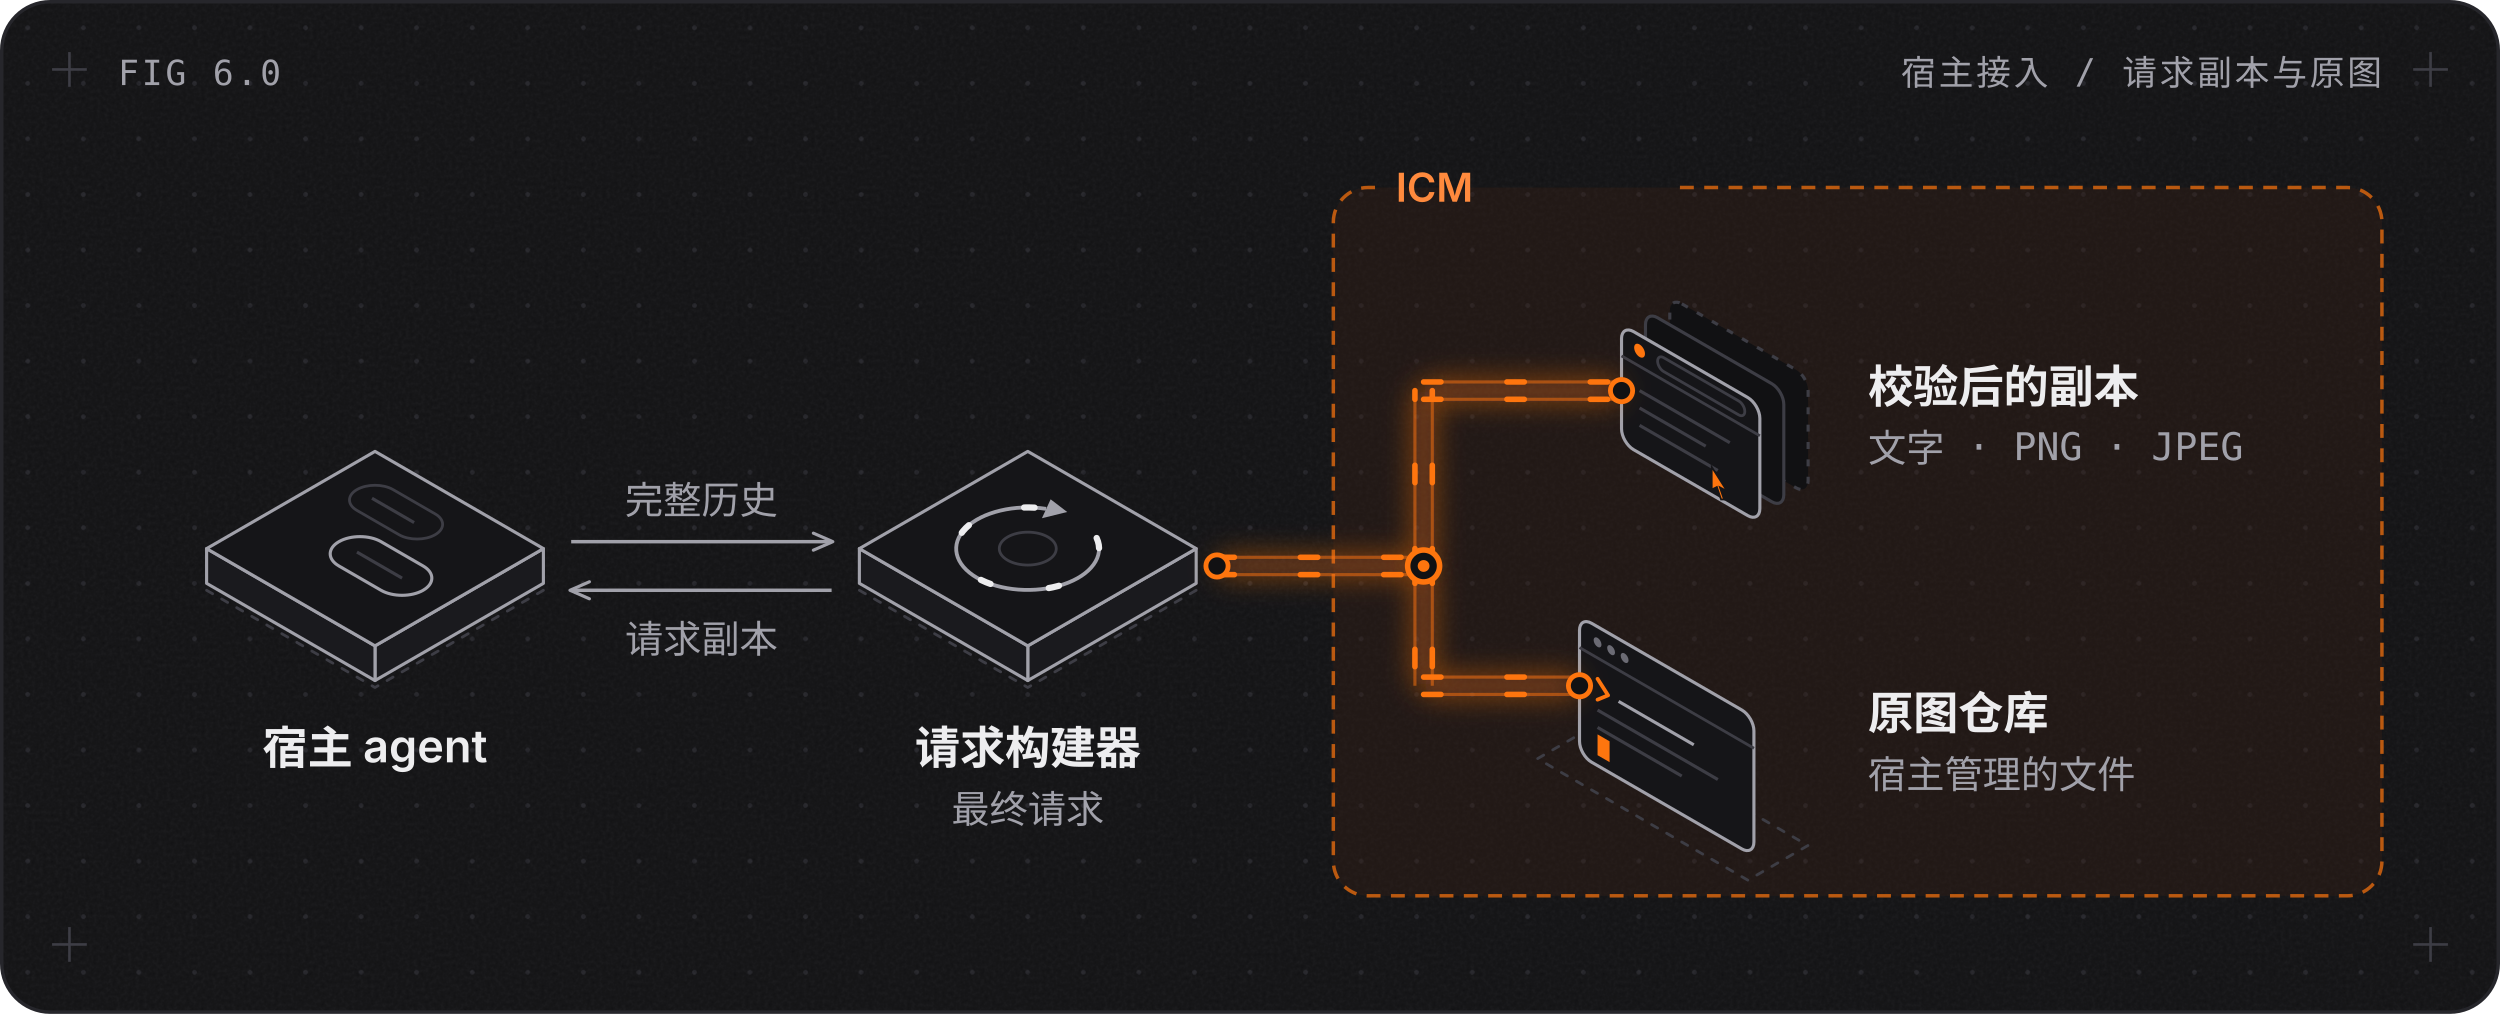
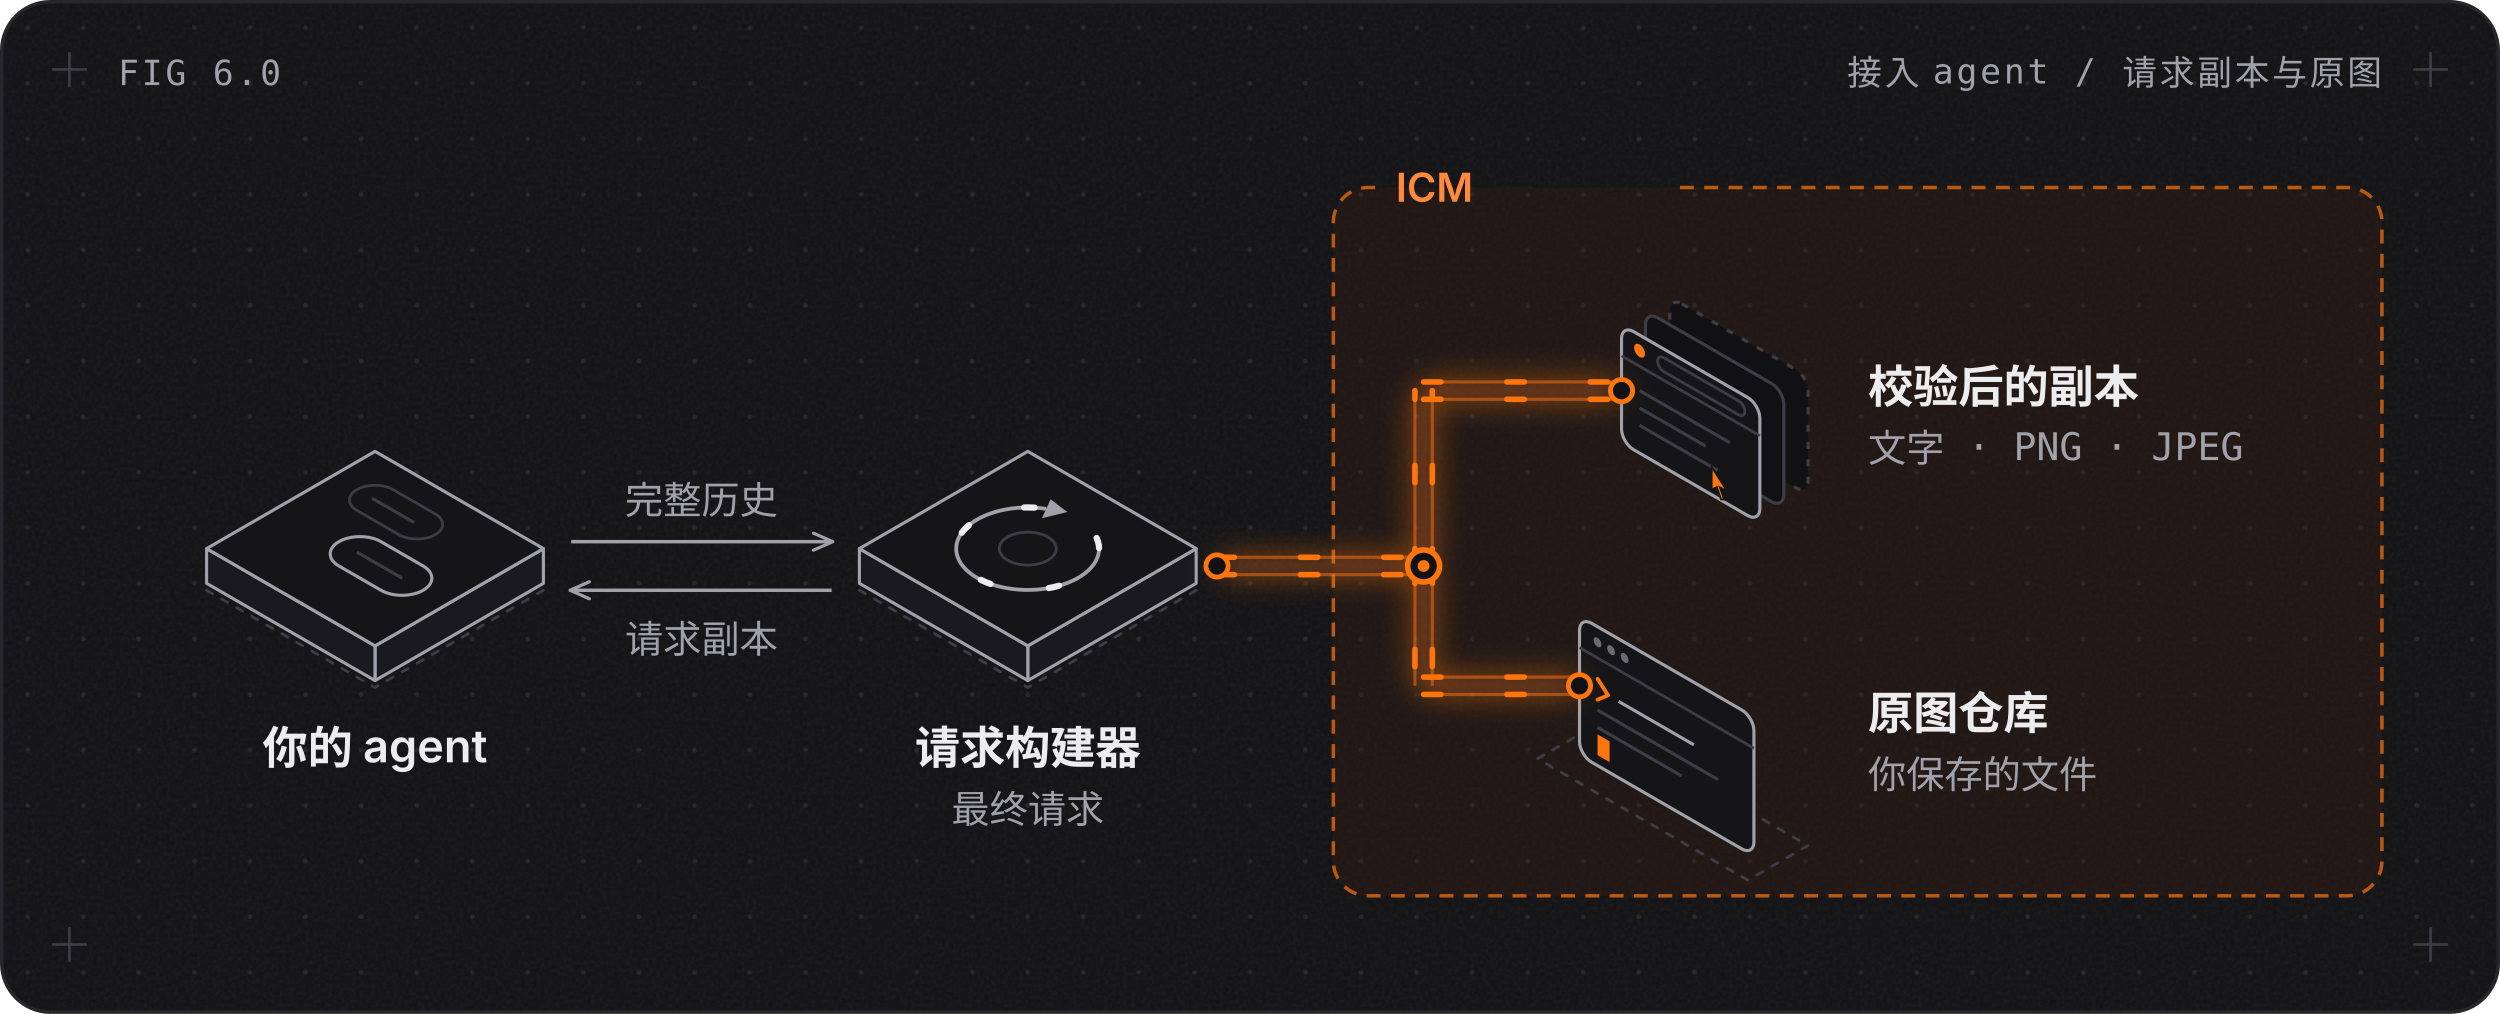
<svg xmlns="http://www.w3.org/2000/svg" viewBox="0 0 720 292" width="720" height="292" role="img" aria-labelledby="t d" fill="none">
  <style>.s{font-family:Geist, Inter, -apple-system, BlinkMacSystemFont, 'Segoe UI', Helvetica, Arial, sans-serif}.m{font-family:'Geist Mono', ui-monospace, SFMono-Regular, Menlo, monospace}text{font-kerning:normal}@keyframes fl{to{stroke-dashoffset:-24}}@keyframes spin{to{stroke-dashoffset:-20}}@keyframes blink{0%,49%{fill-opacity:1}50%,100%{fill-opacity:0}}@keyframes live{0%,100%{fill-opacity:1}50%{fill-opacity:.25}}@media (prefers-reduced-motion:no-preference){.pk{animation:fl 1.2s linear infinite}.rv{animation-direction:reverse}.spin{animation:spin 1.6s linear infinite}.blink{animation:blink 1.1s steps(1) infinite}.live{animation:live 1.8s ease-in-out infinite}}</style>
  <defs>
    <pattern id="dots" width="16" height="16" patternUnits="userSpaceOnUse">
      <circle cx="8" cy="8" r="0.7" fill="#232328" />
    </pattern>
    <filter id="grain" x="0" y="0" width="100%" height="100%">
      <feTurbulence type="fractalNoise" baseFrequency="0.9" numOctaves="2" seed="7" stitchTiles="stitch" />
      <feColorMatrix values="0 0 0 0 0.5  0 0 0 0 0.5  0 0 0 0 0.5  0 0 0 0.07 0" />
    </filter>
    <clipPath id="card">
      <rect x="0.5" y="0.5" width="719" height="291" rx="14" />
    </clipPath>
    <marker id="ah" viewBox="0 0 10 10" refX="8.5" refY="5" markerWidth="7" markerHeight="7" orient="auto-start-reverse">
      <path d="M1 1.5 L9 5 L1 8.5" stroke="#A1A1AA" stroke-width="1.3" fill="none" stroke-linejoin="round" stroke-linecap="round" />
    </marker>
    <filter id="glow" filterUnits="userSpaceOnUse" x="0" y="0" width="720" height="292">
      <feGaussianBlur stdDeviation="4" />
    </filter>
  </defs>
  <rect x="0.5" y="0.5" width="719" height="291" rx="14" fill="#111113" />
  <g clip-path="url(#card)">
    <rect width="720" height="292" fill="url(#dots)" />
    <rect width="720" height="292" filter="url(#grain)" />
  </g>
  <rect x="0.5" y="0.5" width="719" height="291" rx="14" fill="none" stroke="#26262B" />
  <path d="M15 20h10M20 15v10" stroke="#3D3D45" stroke-width="0.75" />
  <path d="M695 20h10M700 15v10" stroke="#3D3D45" stroke-width="0.75" />
  <path d="M15 272h10M20 267v10" stroke="#3D3D45" stroke-width="0.75" />
  <path d="M695 272h10M700 267v10" stroke="#3D3D45" stroke-width="0.75" />
  <text x="34.0" y="24.5" font-size="10" fill="#A1A1AA" letter-spacing="0.08em" class="m">FIG 6.0</text>
-   <text x="686.0" y="24.5" font-size="10" fill="#A1A1AA" text-anchor="end" letter-spacing="0.08em" class="m">宿主接入 / 请求副本与原图</text>
+   <text x="686.0" y="24.5" font-size="10" fill="#A1A1AA" text-anchor="end" letter-spacing="0.08em" class="m">接入 agent / 请求副本与原图</text>
  <polyline points="59.5,170.0 108.0,198.0 156.5,170.0" stroke="#3D3D45" stroke-width="0.8" stroke-dasharray="2 3" stroke-linejoin="round" stroke-linecap="round" />
  <polygon points="156.5,158.0 108.0,186.0 108.0,196.0 156.5,168.0" fill="#1A1A1E" stroke="#A1A1AA" stroke-width="0.9" stroke-linejoin="round" stroke-linecap="round" />
  <polygon points="59.5,158.0 108.0,186.0 108.0,196.0 59.5,168.0" fill="#1A1A1E" stroke="#A1A1AA" stroke-width="0.9" stroke-linejoin="round" stroke-linecap="round" />
  <polygon points="108.0,130.0 156.5,158.0 108.0,186.0 59.5,158.0" fill="#151518" stroke="#A1A1AA" stroke-width="0.9" stroke-linejoin="round" stroke-linecap="round" />
  <g transform="matrix(0.866,0.5,-0.866,0.5,108.0,130.0)">
    <rect x="8.0" y="8.0" width="26.0" height="12.0" rx="6.0" stroke="#3D3D45" stroke-width="0.8" vector-effect="non-scaling-stroke" />
    <rect x="20.0" y="25.0" width="28.0" height="14.0" rx="7.0" stroke="#A1A1AA" stroke-width="0.9" vector-effect="non-scaling-stroke" />
    <line x1="26.0" y1="32.0" x2="41.0" y2="32.0" stroke="#3D3D45" stroke-width="0.9" vector-effect="non-scaling-stroke" />
    <line x1="13.0" y1="14.0" x2="27.0" y2="14.0" stroke="#3D3D45" stroke-width="0.9" vector-effect="non-scaling-stroke" />
  </g>
  <polyline points="247.5,170.0 296.0,198.0 344.5,170.0" stroke="#3D3D45" stroke-width="0.8" stroke-dasharray="2 3" stroke-linejoin="round" stroke-linecap="round" />
  <polygon points="344.5,158.0 296.0,186.0 296.0,196.0 344.5,168.0" fill="#1A1A1E" stroke="#A1A1AA" stroke-width="0.9" stroke-linejoin="round" stroke-linecap="round" />
  <polygon points="247.5,158.0 296.0,186.0 296.0,196.0 247.5,168.0" fill="#1A1A1E" stroke="#A1A1AA" stroke-width="0.9" stroke-linejoin="round" stroke-linecap="round" />
  <polygon points="296.0,130.0 344.5,158.0 296.0,186.0 247.5,158.0" fill="#151518" stroke="#A1A1AA" stroke-width="0.9" stroke-linejoin="round" stroke-linecap="round" />
  <g transform="matrix(0.866,0.5,-0.866,0.5,296.0,130.0)">
    <circle cx="28.0" cy="28.0" r="6.7" stroke="#3D3D45" stroke-width="0.8" vector-effect="non-scaling-stroke" />
    <path d="M36.4 13.5A16.8 16.8 0 1 1 19.6 13.5" stroke="#A1A1AA" stroke-width="1.1" vector-effect="non-scaling-stroke" />
    <path class="spin" d="M36.4 13.5A16.8 16.8 0 1 1 19.6 13.5" stroke="#EDEDEF" stroke-width="1.8" stroke-dasharray="3 17" stroke-linecap="round" vector-effect="non-scaling-stroke" />
    <polygon points="24.0,10.9 17.6,10.0 21.6,16.9" fill="#A1A1AA" />
  </g>
-   <text x="108.0" y="220.0" font-size="13" fill="#EDEDEF" font-weight="600" text-anchor="middle" class="s">宿主 agent</text>
+   <text x="108.0" y="220.0" font-size="13" fill="#EDEDEF" font-weight="600" text-anchor="middle" class="s">你的 agent</text>
  <text x="296.0" y="220.0" font-size="13" fill="#EDEDEF" font-weight="600" text-anchor="middle" class="s">请求构建器</text>
  <text x="296.0" y="237.0" font-size="11" fill="#A1A1AA" text-anchor="middle" class="m">最终请求</text>
  <line x1="164.5" y1="156.0" x2="239.5" y2="156.0" stroke="#A1A1AA" stroke-width="1" marker-end="url(#ah)" />
  <line x1="239.5" y1="170.0" x2="164.5" y2="170.0" stroke="#A1A1AA" stroke-width="1" marker-end="url(#ah)" />
  <text x="202.0" y="148.0" font-size="11" fill="#A1A1AA" text-anchor="middle" class="m">完整历史</text>
  <text x="202.0" y="188.0" font-size="11" fill="#A1A1AA" text-anchor="middle" class="m">请求副本</text>
  <rect x="384" y="54" width="302" height="204" rx="10" fill="#3A2214" fill-opacity=".35" />
  <path d="M396.0 54H394A10 10 0 0 0 384 64V248A10 10 0 0 0 394 258H676A10 10 0 0 0 686 248V64A10 10 0 0 0 676 54H483.7" stroke="#FE750E" stroke-opacity=".7" stroke-width="1" stroke-dasharray="4 3" />
  <text x="402.0" y="58.1" font-size="11.5" fill="#FF8A3D" font-weight="600" class="s">ICM</text>
  <g transform="matrix(0.866,0.5,0,1,480.9,119.5)">
    <rect x="0" y="-34" width="46" height="34" rx="4" fill="#111113" stroke="#3D3D45" stroke-width="0.9" stroke-dasharray="2 3" vector-effect="non-scaling-stroke" />
  </g>
  <g transform="matrix(0.866,0.5,0,1,473.9,123.5)">
    <rect x="0" y="-34" width="46" height="34" rx="4" fill="#111113" stroke="#3D3D45" stroke-width="0.9" vector-effect="non-scaling-stroke" />
  </g>
  <g transform="matrix(0.866,0.5,0,1,467.0,127.5)">
    <rect x="0" y="-34" width="46" height="34" rx="4" fill="#151518" stroke="#A1A1AA" stroke-width="0.9" vector-effect="non-scaling-stroke" />
    <line x1="0" y1="-25" x2="46" y2="-25" stroke="#3D3D45" stroke-width="0.8" vector-effect="non-scaling-stroke" />
    <circle class="live" cx="6" cy="-29.5" r="1.8" fill="#FE750E" />
    <rect x="12" y="-31.5" width="29" height="4" rx="2" stroke="#3D3D45" stroke-width="0.8" vector-effect="non-scaling-stroke" />
    <line x1="6" y1="-18" x2="36" y2="-18" stroke="#3D3D45" stroke-width="0.9" vector-effect="non-scaling-stroke" />
    <line x1="6" y1="-13" x2="28" y2="-13" stroke="#3D3D45" stroke-width="0.9" vector-effect="non-scaling-stroke" />
    <line x1="6" y1="-8" x2="32" y2="-8" stroke="#3D3D45" stroke-width="0.9" vector-effect="non-scaling-stroke" />
    <path d="M30 -8 l0 6.5 l1.7 -1.6 l1.4 2.9 l1 -.5 l-1.4 -2.8 l2.4 -.1z" fill="#FE750E" stroke="#151518" stroke-width="0.5" vector-effect="non-scaling-stroke" />
  </g>
  <polygon points="460.1,208.5 520.7,243.5 503.4,253.5 442.8,218.5" stroke="#3D3D45" stroke-width="0.8" stroke-dasharray="2 3" stroke-linejoin="round" stroke-linecap="round" />
  <g transform="matrix(0.866,0.5,0,1,454.9,217.5)">
    <rect x="0" y="-40" width="58" height="40" rx="4" fill="#151518" stroke="#A1A1AA" stroke-width="0.9" vector-effect="non-scaling-stroke" />
    <line x1="0" y1="-31" x2="58" y2="-31" stroke="#3D3D45" stroke-width="0.8" vector-effect="non-scaling-stroke" />
    <circle cx="6.0" cy="-35.5" r="1.3" fill="#6B6B74" />
    <circle cx="10.5" cy="-35.5" r="1.3" fill="#6B6B74" />
    <circle cx="15.0" cy="-35.5" r="1.3" fill="#6B6B74" />
    <path d="M6 -25 l3.5 3 l-3.5 3" stroke="#FE750E" stroke-width="1.1" stroke-linejoin="round" stroke-linecap="round" vector-effect="non-scaling-stroke" />
    <line x1="13" y1="-22" x2="38" y2="-22" stroke="#A1A1AA" stroke-width="0.9" vector-effect="non-scaling-stroke" />
    <line x1="6" y1="-16" x2="46" y2="-16" stroke="#3D3D45" stroke-width="0.9" vector-effect="non-scaling-stroke" />
    <line x1="6" y1="-11" x2="34" y2="-11" stroke="#3D3D45" stroke-width="0.9" vector-effect="non-scaling-stroke" />
    <rect class="blink" x="6" y="-9" width="4" height="6" fill="#FE750E" />
  </g>
  <text x="538.0" y="116.0" font-size="13" fill="#EDEDEF" font-weight="600" class="s">校验后的副本</text>
  <text x="538.0" y="133.0" font-size="11" fill="#A1A1AA" class="m">文字 · PNG · JPEG</text>
  <text x="538.0" y="210.0" font-size="13" fill="#EDEDEF" font-weight="600" class="s">原图仓库</text>
-   <text x="538.0" y="227.0" font-size="11" fill="#A1A1AA" class="m">宿主管理的文件</text>
+   <text x="538.0" y="227.0" font-size="11" fill="#A1A1AA" class="m">你保存的文件</text>
  <rect x="350.5" y="160.0" width="59.5" height="6" rx="3" fill="#FE750E" fill-opacity="0.5" filter="url(#glow)" />
  <line x1="350.5" y1="160.5" x2="410.0" y2="160.5" stroke="#FE750E" stroke-width="0.9" stroke-opacity=".5" />
  <line x1="350.5" y1="165.5" x2="410.0" y2="165.5" stroke="#FE750E" stroke-width="0.9" stroke-opacity=".5" />
  <line class="pk" x1="350.5" y1="160.5" x2="410.0" y2="160.5" stroke="#FE750E" stroke-width="1.6" stroke-linecap="round" stroke-dasharray="5 19" />
  <line class="pk rv" x1="350.5" y1="165.5" x2="410.0" y2="165.5" stroke="#FE750E" stroke-width="1.6" stroke-linecap="round" stroke-dasharray="5 19" />
  <rect x="407.0" y="112.5" width="6" height="50.5" rx="3" fill="#FE750E" fill-opacity="0.5" filter="url(#glow)" />
  <line x1="407.5" y1="163.0" x2="407.5" y2="112.5" stroke="#FE750E" stroke-width="0.9" stroke-opacity=".5" />
  <line x1="412.5" y1="163.0" x2="412.5" y2="112.5" stroke="#FE750E" stroke-width="0.9" stroke-opacity=".5" />
  <line class="pk" x1="407.5" y1="163.0" x2="407.5" y2="112.5" stroke="#FE750E" stroke-width="1.6" stroke-linecap="round" stroke-dasharray="5 19" />
  <line class="pk rv" x1="412.5" y1="163.0" x2="412.5" y2="112.5" stroke="#FE750E" stroke-width="1.6" stroke-linecap="round" stroke-dasharray="5 19" />
  <rect x="410.0" y="109.5" width="57.0" height="6" rx="3" fill="#FE750E" fill-opacity="0.5" filter="url(#glow)" />
  <line x1="410.0" y1="110.0" x2="467.0" y2="110.0" stroke="#FE750E" stroke-width="0.9" stroke-opacity=".5" />
  <line x1="410.0" y1="115.0" x2="467.0" y2="115.0" stroke="#FE750E" stroke-width="0.9" stroke-opacity=".5" />
  <line class="pk" x1="410.0" y1="110.0" x2="467.0" y2="110.0" stroke="#FE750E" stroke-width="1.6" stroke-linecap="round" stroke-dasharray="5 19" />
  <line class="pk rv" x1="410.0" y1="115.0" x2="467.0" y2="115.0" stroke="#FE750E" stroke-width="1.6" stroke-linecap="round" stroke-dasharray="5 19" />
  <rect x="407.0" y="163.0" width="6" height="34.5" rx="3" fill="#FE750E" fill-opacity="0.5" filter="url(#glow)" />
  <line x1="407.5" y1="163.0" x2="407.5" y2="197.5" stroke="#FE750E" stroke-width="0.9" stroke-opacity=".5" />
  <line x1="412.5" y1="163.0" x2="412.5" y2="197.5" stroke="#FE750E" stroke-width="0.9" stroke-opacity=".5" />
  <line class="pk" x1="407.5" y1="163.0" x2="407.5" y2="197.5" stroke="#FE750E" stroke-width="1.6" stroke-linecap="round" stroke-dasharray="5 19" />
  <line class="pk rv" x1="412.5" y1="163.0" x2="412.5" y2="197.5" stroke="#FE750E" stroke-width="1.6" stroke-linecap="round" stroke-dasharray="5 19" />
  <rect x="410.0" y="194.5" width="44.9" height="6" rx="3" fill="#FE750E" fill-opacity="0.5" filter="url(#glow)" />
  <line x1="410.0" y1="195.0" x2="454.9" y2="195.0" stroke="#FE750E" stroke-width="0.9" stroke-opacity=".5" />
  <line x1="410.0" y1="200.0" x2="454.9" y2="200.0" stroke="#FE750E" stroke-width="0.9" stroke-opacity=".5" />
  <line class="pk" x1="410.0" y1="195.0" x2="454.9" y2="195.0" stroke="#FE750E" stroke-width="1.6" stroke-linecap="round" stroke-dasharray="5 19" />
  <line class="pk rv" x1="410.0" y1="200.0" x2="454.9" y2="200.0" stroke="#FE750E" stroke-width="1.6" stroke-linecap="round" stroke-dasharray="5 19" />
  <circle cx="350.5" cy="163.0" r="3.2" fill="#111113" stroke="#FE750E" stroke-width="1.4" />
  <circle cx="410.0" cy="163.0" r="4.6" fill="#111113" stroke="#FE750E" stroke-width="1.6" />
  <circle cx="410.0" cy="163.0" r="1.7" fill="#FE750E" />
  <circle cx="467.0" cy="112.5" r="3.2" fill="#111113" stroke="#FE750E" stroke-width="1.4" />
  <circle cx="454.9" cy="197.5" r="3.2" fill="#111113" stroke="#FE750E" stroke-width="1.4" />
</svg>
